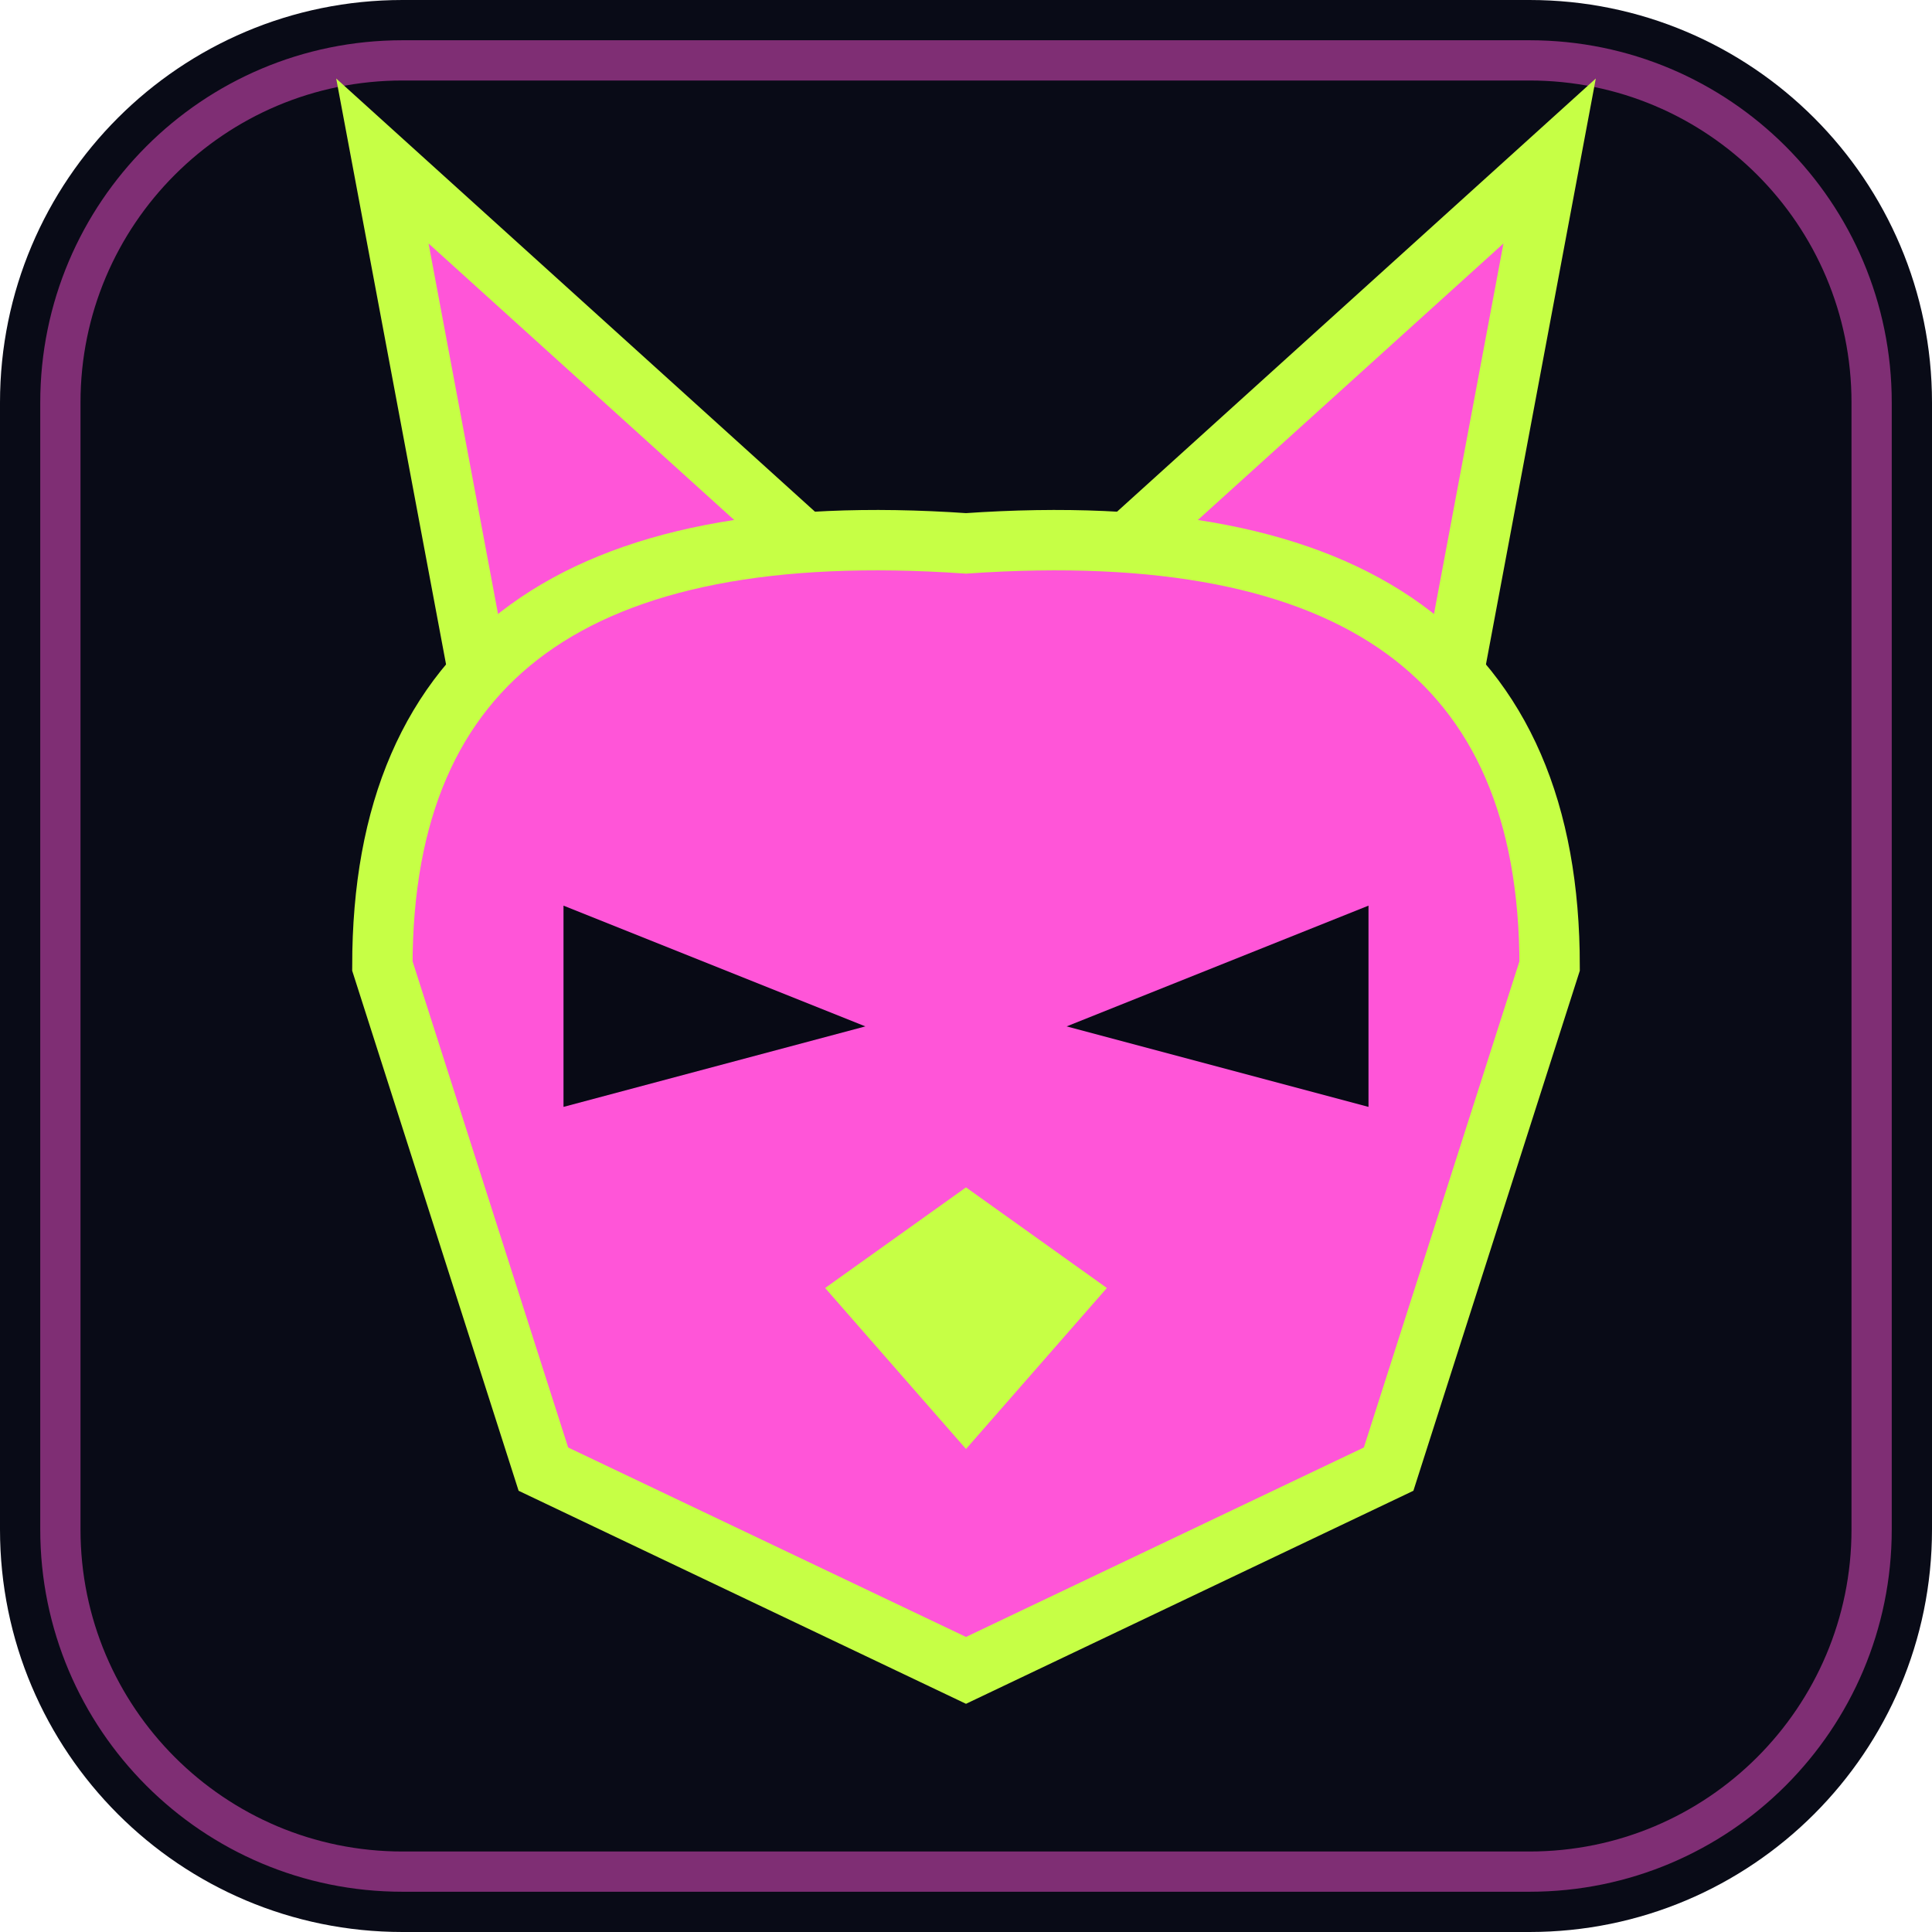
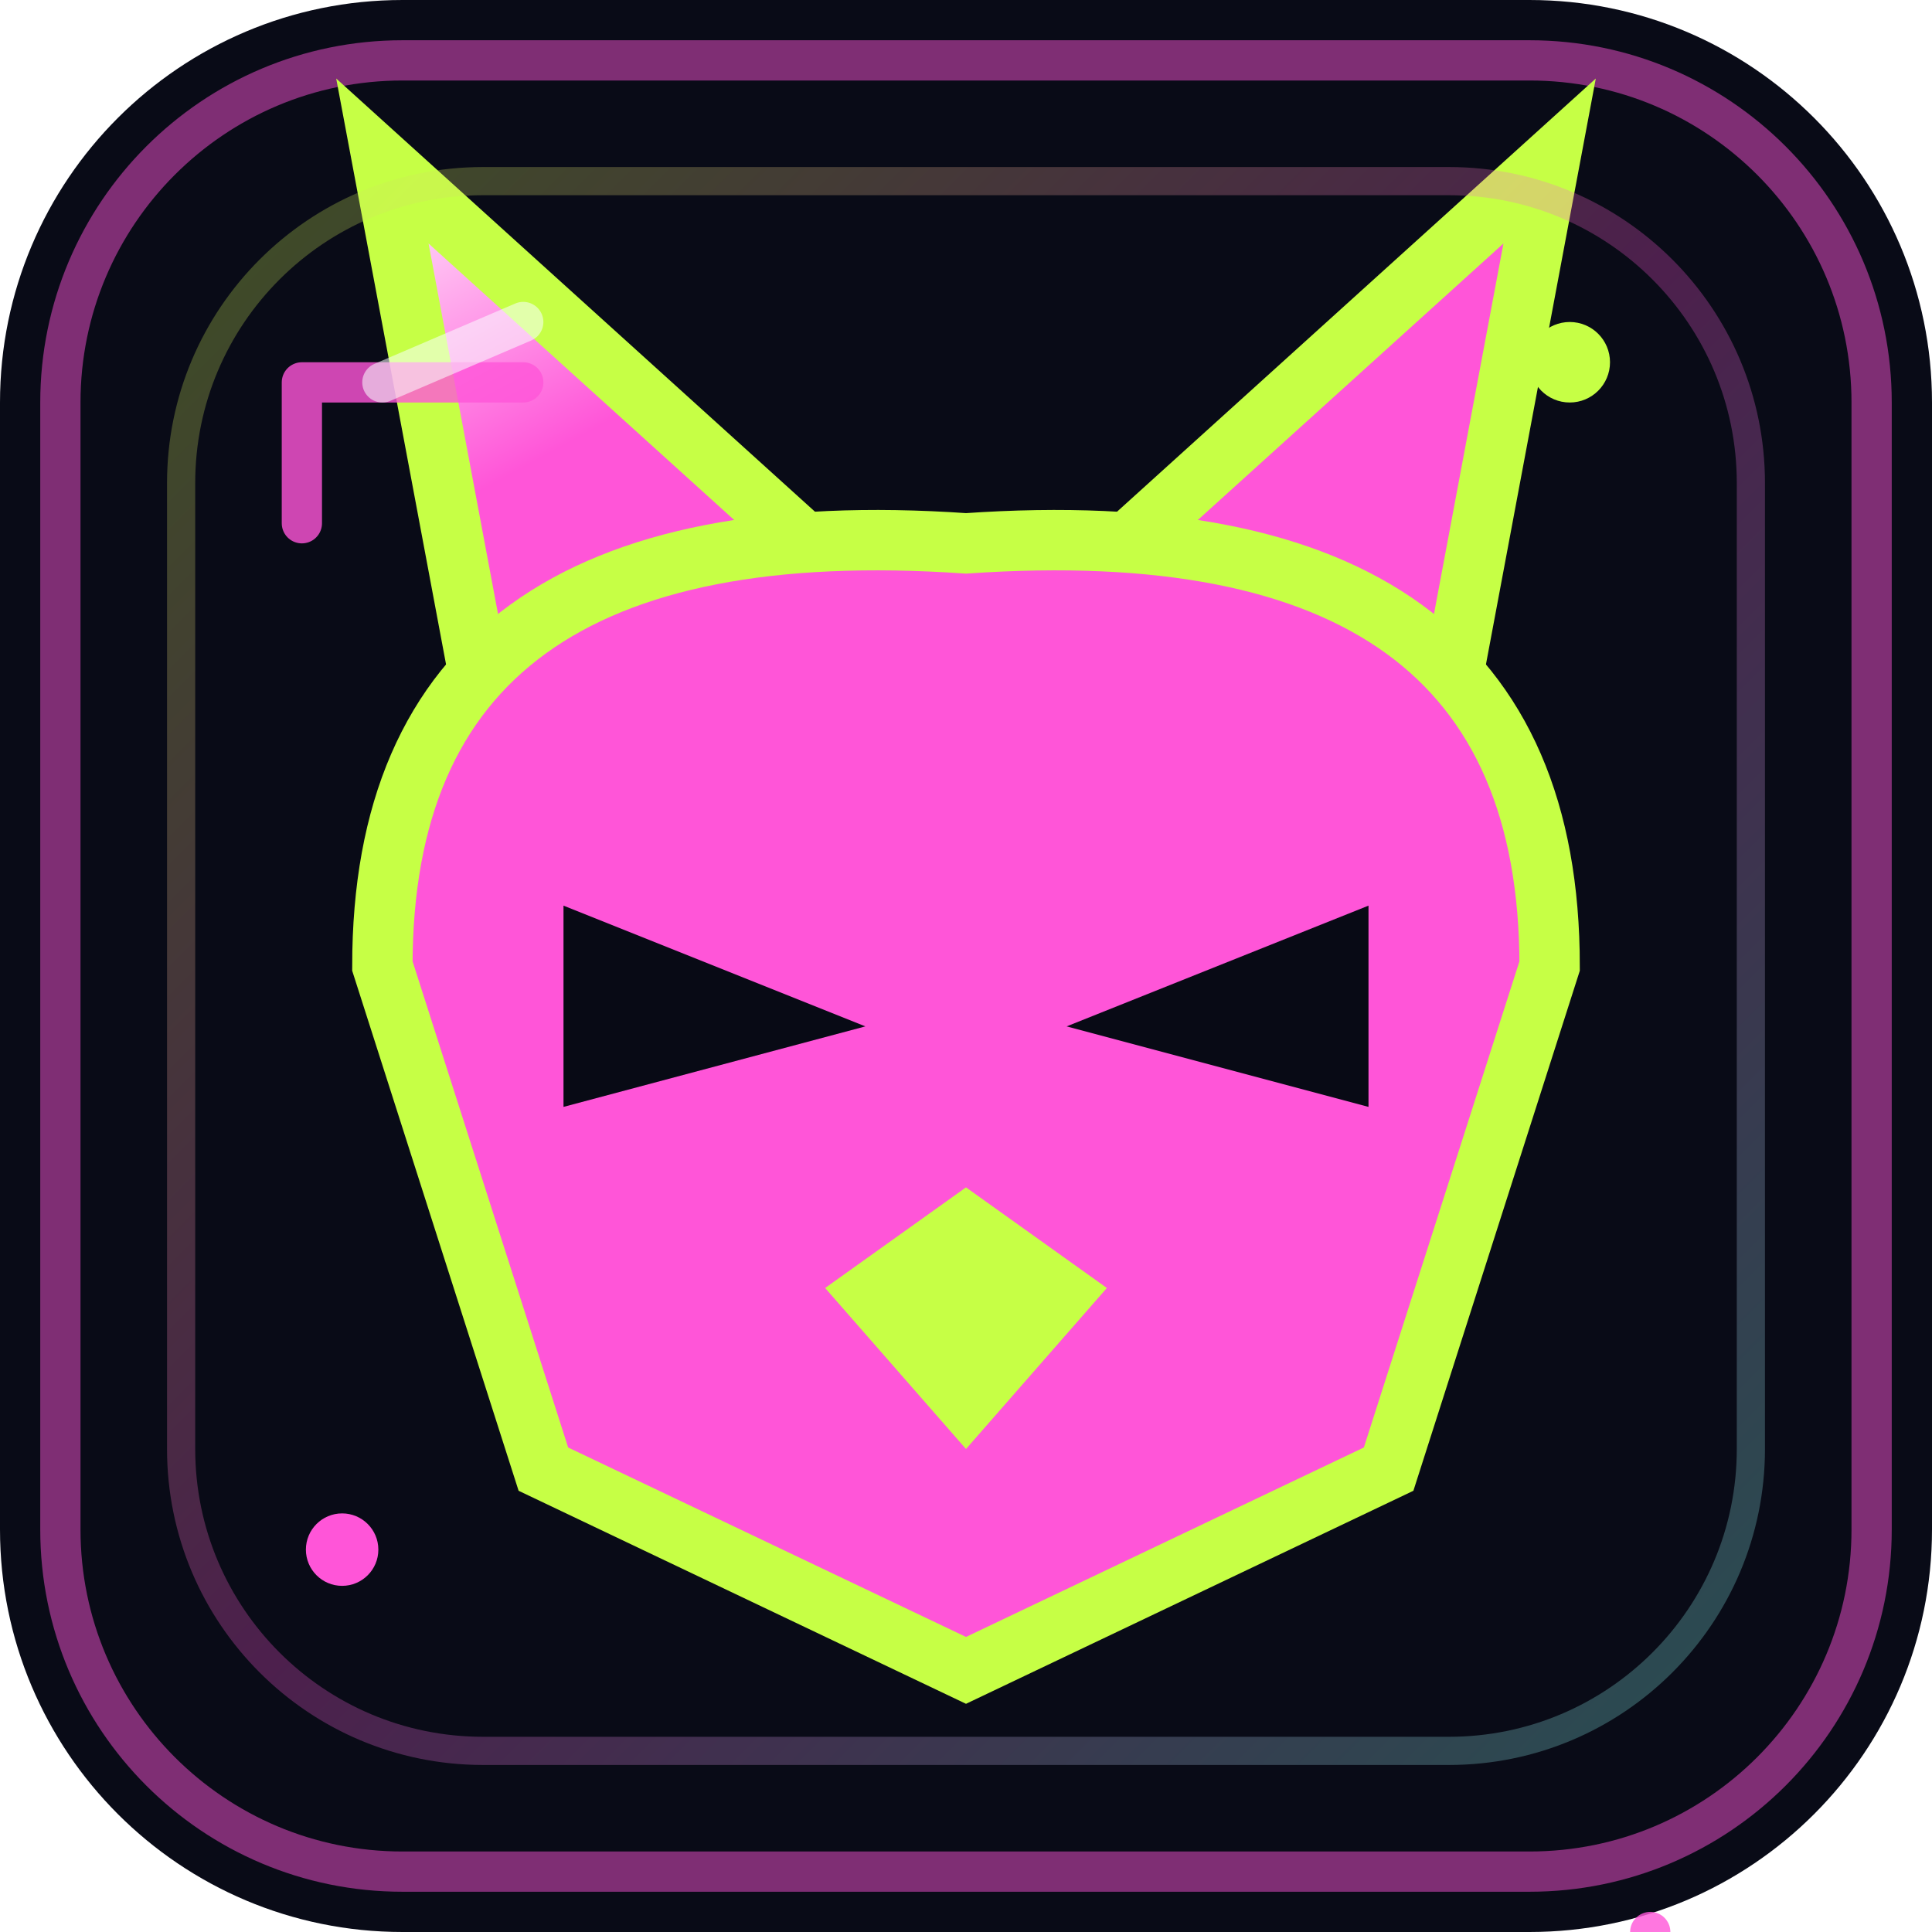
- <svg xmlns="http://www.w3.org/2000/svg" viewBox="0 0 96 96" role="img" aria-label="Void Bunny">
+ <svg xmlns="http://www.w3.org/2000/svg" viewBox="0 0 96 96" role="img" aria-labelledby="title desc">
+   <defs>
+     <linearGradient id="dt-material" x1="0" y1="0" x2="1" y2="1">
+       <stop stop-color="#fff2fe" />
+       <stop offset=".3" stop-color="#ff55d8" />
+       <stop offset="1" stop-color="#ff55d8" />
+     </linearGradient>
+     <linearGradient id="dt-rim" x1="0" y1="0" x2="1" y2="1">
+       <stop stop-color="#c6ff45" />
+       <stop offset=".5" stop-color="#ff55d8" />
+       <stop offset="1" stop-color="#79ffe7" />
+     </linearGradient>
+   </defs>
  <rect width="96" height="96" rx="20" fill="#090b17" />
  <rect x="3" y="3" width="90" height="90" rx="17" fill="none" stroke="#ff55d8" stroke-opacity=".48" stroke-width="2" />
-   <path d="M25 40 19 8 40 27 48 36 56 27 77 8 71 40" fill="#ff55d8" stroke="#c6ff45" stroke-width="3" />
+   <path d="M25 40 19 8 40 27 48 36 56 27 77 8 71 40" fill="url(#dt-material)" stroke="#c6ff45" stroke-width="3" />
  <path d="M19 48Q19 25 48 27 77 25 77 48L69 73 48 83 27 73Z" fill="#ff55d8" stroke="#c6ff45" stroke-width="3" />
  <path d="M28 45 43 51 28 55ZM68 45 53 51 68 55Z" fill="#080a15" />
  <path d="M41 64 48 59 55 64 48 72Z" fill="#c6ff45" />
+   <g id="dt-premium-trim" stroke-linejoin="round" stroke-linecap="round">
+     <rect x="9" y="9" width="78" height="78" rx="15" fill="none" stroke="url(#dt-rim)" stroke-width="1.4" opacity=".28" />
+     <path d="M15 26v-7h11m66 86h-10v-9" fill="none" stroke="#ff55d8" stroke-width="2" opacity=".8" />
+     <path d="m19 19 7-3" stroke="#f9ffff" stroke-width="2" opacity=".55" />
+     <circle cx="78" cy="18" r="2" fill="#c6ff45" />
+     <circle cx="17" cy="77" r="1.8" fill="#ff55d8" />
+   </g>
</svg>
